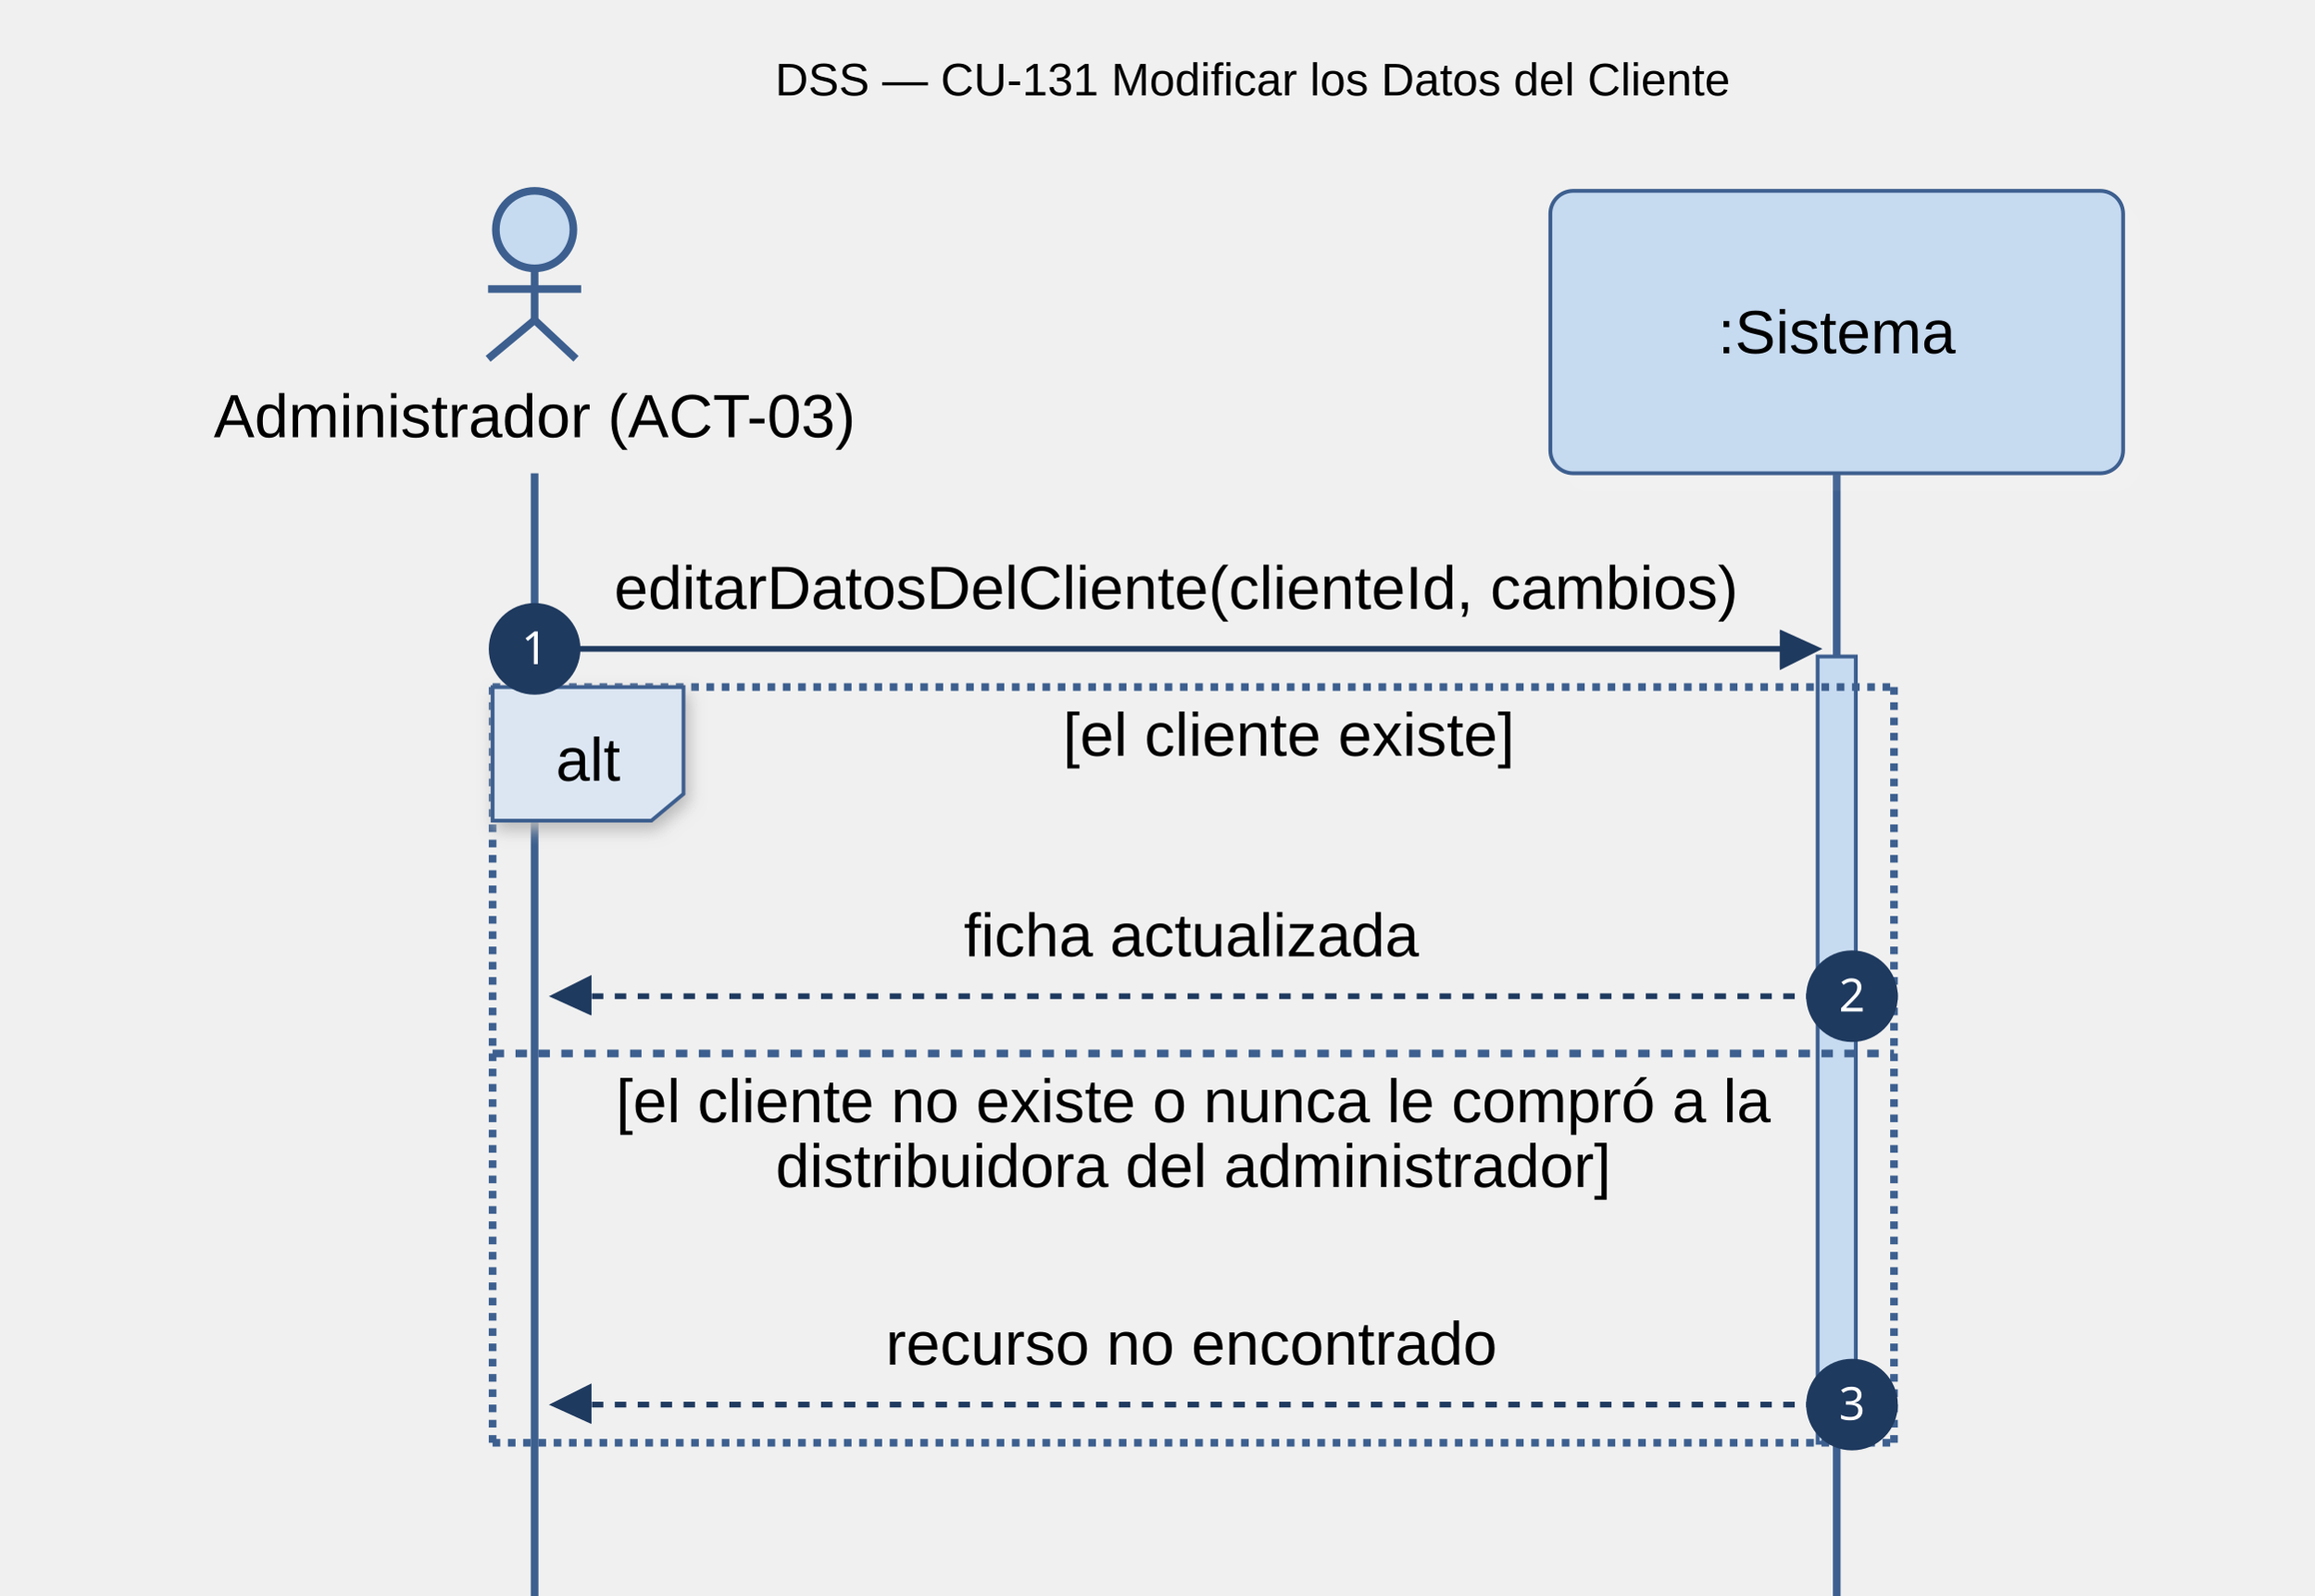
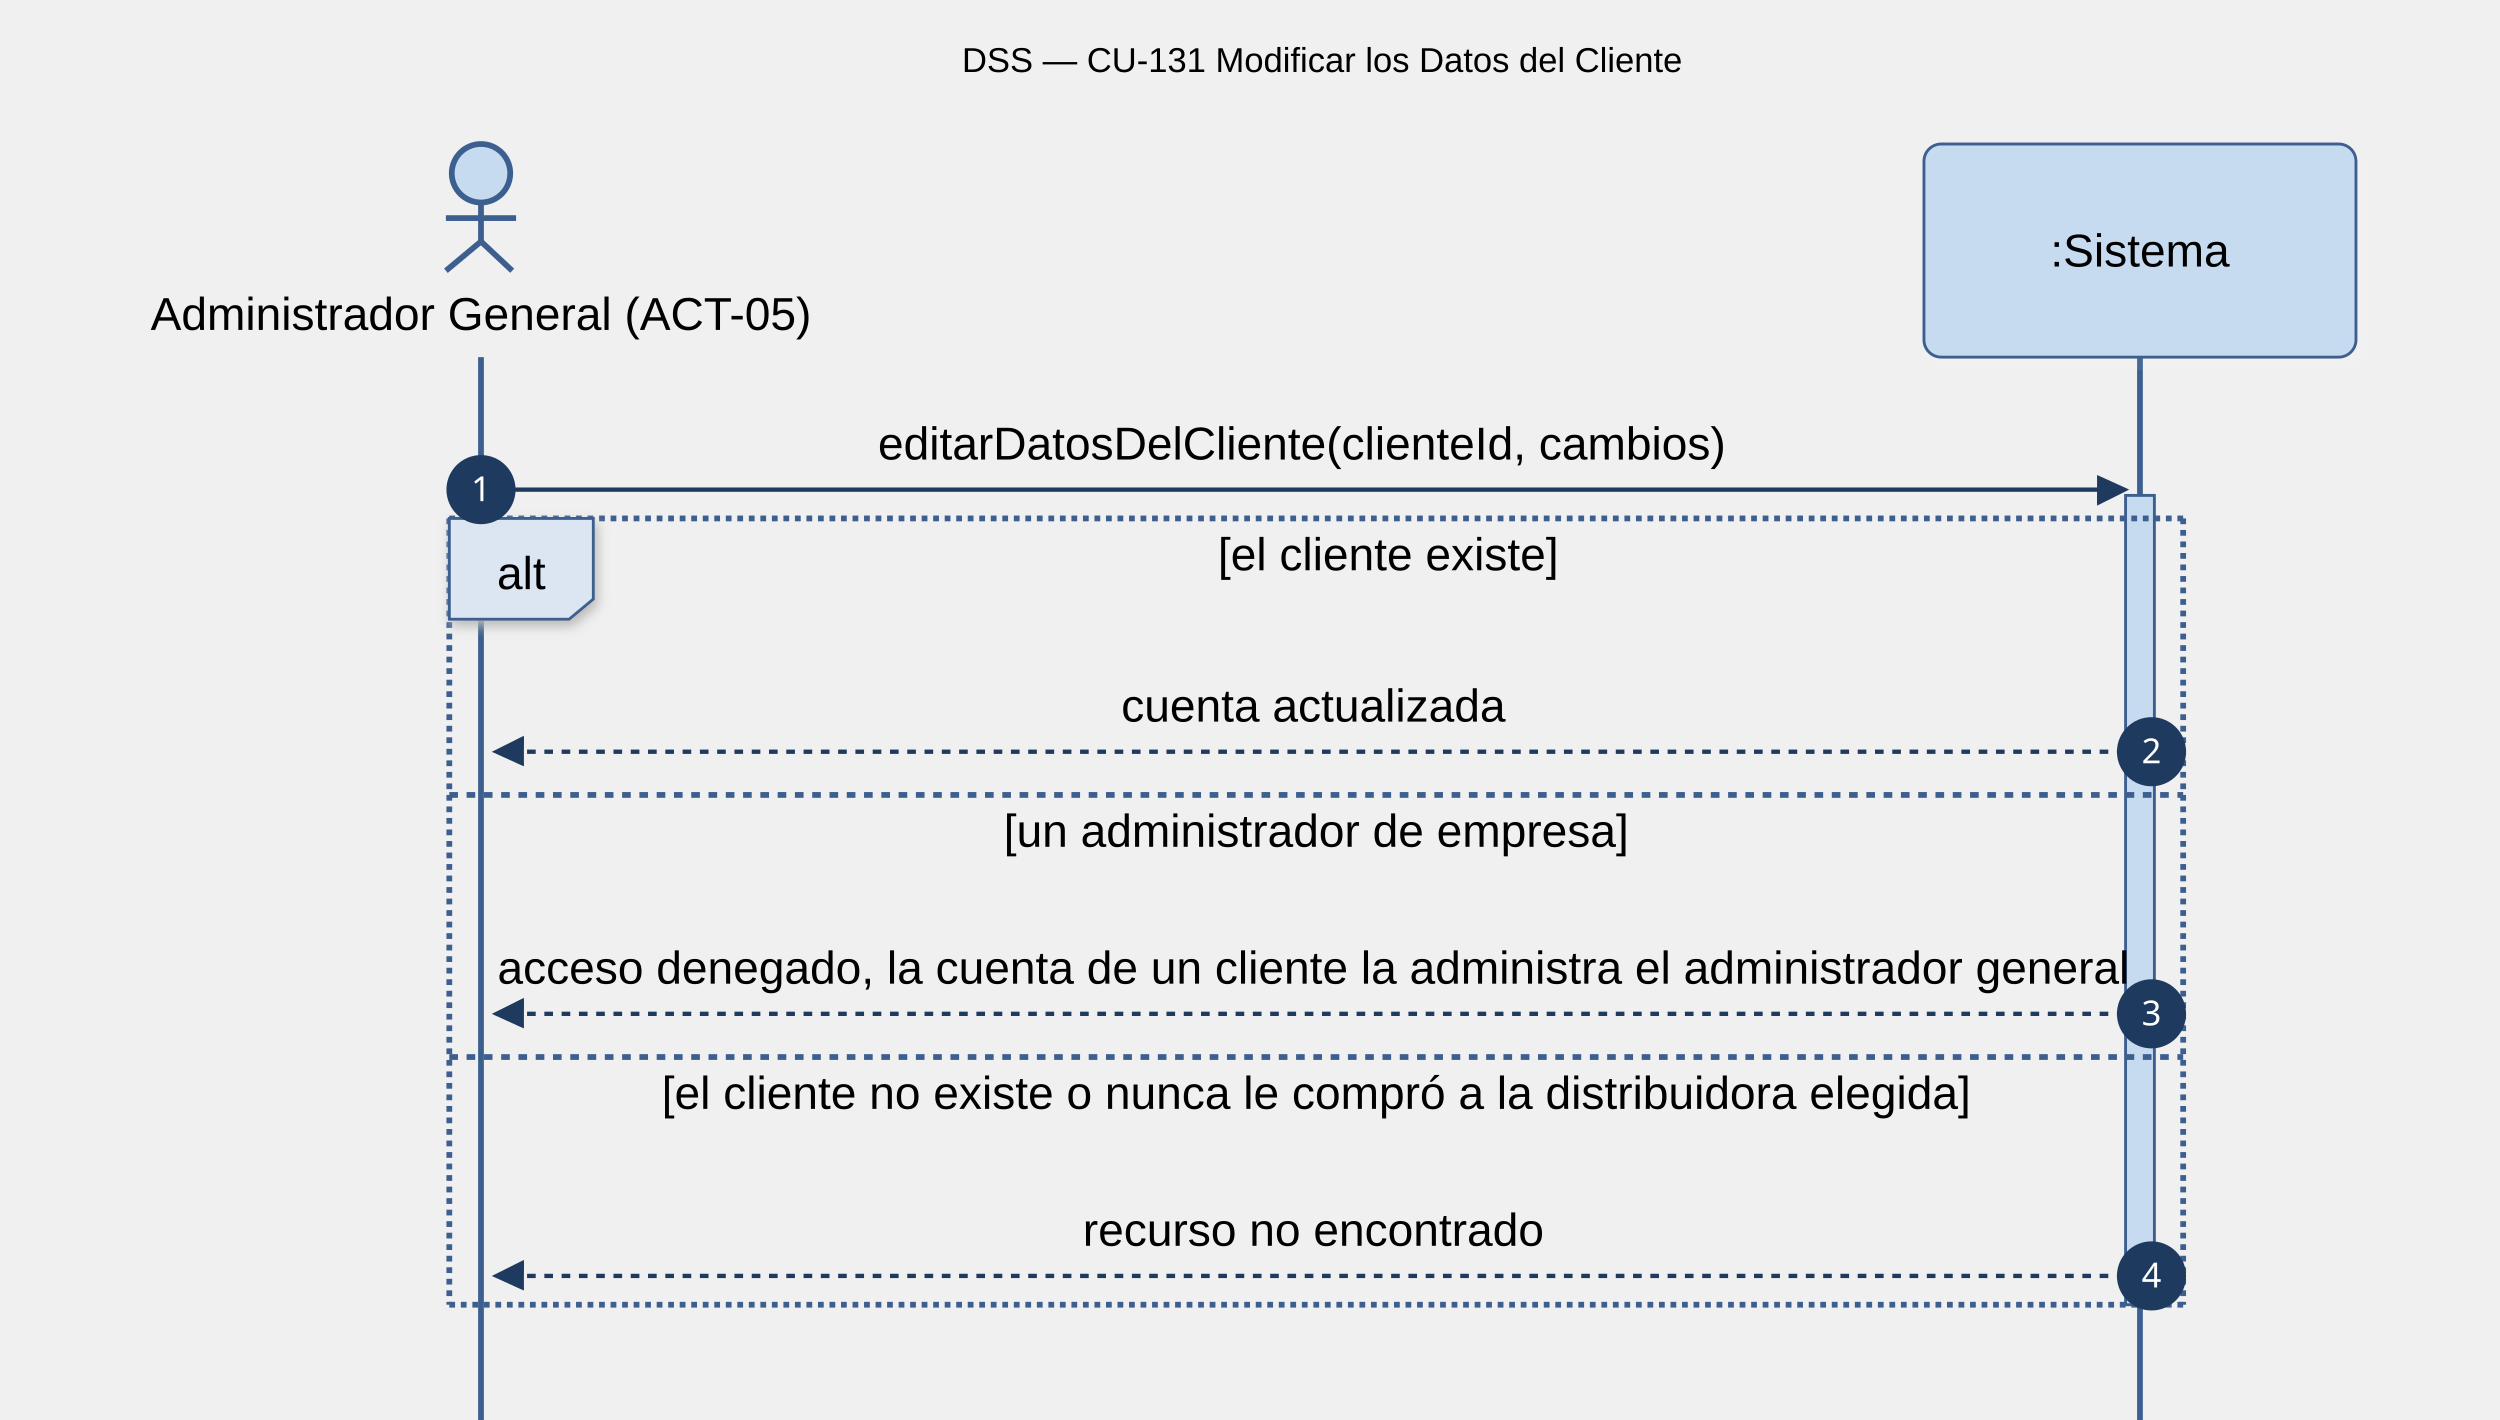
- <svg xmlns="http://www.w3.org/2000/svg" id="my-svg" width="100%" style="max-width: 606px; background-color: white;" viewBox="-50 -50 606 418" role="graphics-document document" aria-roledescription="sequence">
+ <svg xmlns="http://www.w3.org/2000/svg" id="my-svg" width="100%" style="max-width: 868px; background-color: white;" viewBox="-50 -50 868 493" role="graphics-document document" aria-roledescription="sequence">
  <g>
-     <line id="actor1" x1="431" y1="74" x2="431" y2="2000" class="actor-line 200" stroke-width="0.5px" stroke="#999" name="SIS" data-et="life-line" data-id="SIS" />
+     <line id="actor1" x1="693" y1="74" x2="693" y2="2000" class="actor-line 200" stroke-width="0.5px" stroke="#999" name="SIS" data-et="life-line" data-id="SIS" />
    <g id="root-1" data-look="neo" data-et="participant" data-type="participant" data-id="SIS">
-       <rect x="356" y="0" fill="#eaeaea" stroke="#666" width="150" height="74" name="SIS" rx="6" ry="6" class="actor actor-top" data-look="neo" filter="url(#my-svg-drop-shadow)" />
-       <text x="431" y="37" dominant-baseline="central" alignment-baseline="central" class="actor actor-box" style="text-anchor: middle; font-size: 16px; font-weight: 400;">
-         <tspan x="431" dy="0">:Sistema</tspan>
+       <rect x="618" y="0" fill="#eaeaea" stroke="#666" width="150" height="74" name="SIS" rx="6" ry="6" class="actor actor-top" data-look="neo" filter="url(#my-svg-drop-shadow)" />
+       <text x="693" y="37" dominant-baseline="central" alignment-baseline="central" class="actor actor-box" style="text-anchor: middle; font-size: 16px; font-weight: 400;">
+         <tspan x="693" dy="0">:Sistema</tspan>
      </text>
    </g>
  </g>
  <g>
-     <line id="actor0" x1="90" y1="74" x2="90" y2="2000" class="actor-line 200" stroke-width="0.5px" stroke="#999" name="ADM" data-et="life-line" data-id="ADM" />
+     <line id="actor0" x1="117" y1="74" x2="117" y2="2000" class="actor-line 200" stroke-width="0.5px" stroke="#999" name="ADM" data-et="life-line" data-id="ADM" />
  </g>
  <style>#my-svg{font-family:Arial,Helvetica,sans-serif;font-size:12px;fill:#000000;}@keyframes edge-animation-frame{from{stroke-dashoffset:0;}}@keyframes dash{to{stroke-dashoffset:0;}}#my-svg .edge-animation-slow{stroke-dasharray:9,5!important;stroke-dashoffset:900;animation:dash 50s linear infinite;stroke-linecap:round;}#my-svg .edge-animation-fast{stroke-dasharray:9,5!important;stroke-dashoffset:900;animation:dash 20s linear infinite;stroke-linecap:round;}#my-svg .error-icon{fill:hsl(31.429, 58.333%, 90.882%);}#my-svg .error-text{fill:rgb(9.688, 22.604, 36.812);stroke:rgb(9.688, 22.604, 36.812);}#my-svg .edge-thickness-normal{stroke-width:1px;}#my-svg .edge-thickness-thick{stroke-width:3.5px;}#my-svg .edge-pattern-solid{stroke-dasharray:0;}#my-svg .edge-thickness-invisible{stroke-width:0;fill:none;}#my-svg .edge-pattern-dashed{stroke-dasharray:3;}#my-svg .edge-pattern-dotted{stroke-dasharray:2;}#my-svg .marker{fill:#1F3A5F;stroke:#1F3A5F;}#my-svg .marker.cross{stroke:#1F3A5F;}#my-svg svg{font-family:Arial,Helvetica,sans-serif;font-size:12px;}#my-svg p{margin:0;}#my-svg .actor{stroke:#3C5F8F;fill:#C6DAF0;stroke-width:1;}#my-svg rect.actor.outer-path[data-look="neo"]{filter:drop-shadow( 1px 2px 2px rgba(185,185,185,1));}#my-svg rect.note[data-look="neo"]{stroke:#3C5F8F;fill:#FFFFFF;filter:drop-shadow( 1px 2px 2px rgba(185,185,185,1));}#my-svg text.actor&gt;tspan{fill:#000000;stroke:none;}#my-svg .actor-line{stroke:#3C5F8F;}#my-svg .innerArc{stroke-width:1.5;stroke-dasharray:none;}#my-svg .messageLine0{stroke-width:1.5;stroke-dasharray:none;stroke:#1F3A5F;}#my-svg .messageLine1{stroke-width:1.5;stroke-dasharray:2,2;stroke:#1F3A5F;}#my-svg [id$="-arrowhead"] path{fill:#1F3A5F;stroke:#1F3A5F;}#my-svg .sequenceNumber{fill:#FFFFFF;}#my-svg [id$="-sequencenumber"]{fill:#1F3A5F;}#my-svg [id$="-crosshead"] path{fill:#1F3A5F;stroke:#1F3A5F;}#my-svg .messageText{fill:#000000;stroke:none;}#my-svg .labelBox{stroke:#3C5F8F;fill:#DCE6F2;filter:drop-shadow( 1px 2px 2px rgba(185,185,185,1));}#my-svg .labelText,#my-svg .labelText&gt;tspan{fill:#000000;stroke:none;}#my-svg .loopText,#my-svg .loopText&gt;tspan{fill:#000000;stroke:none;}#my-svg .sectionTitle,#my-svg .sectionTitle&gt;tspan{fill:#000000;stroke:none;}#my-svg .loopLine{stroke-width:2px;stroke-dasharray:2,2;stroke:#3C5F8F;fill:#3C5F8F;}#my-svg .note{stroke:#3C5F8F;fill:#FFFFFF;}#my-svg .noteText,#my-svg .noteText&gt;tspan{fill:#000000;stroke:none;}#my-svg .activation0{fill:#C6DAF0;stroke:#3C5F8F;}#my-svg .activation1{fill:#C6DAF0;stroke:#3C5F8F;}#my-svg .activation2{fill:#C6DAF0;stroke:#3C5F8F;}#my-svg .actorPopupMenu{position:absolute;}#my-svg .actorPopupMenuPanel{position:absolute;fill:#C6DAF0;box-shadow:0px 8px 16px 0px rgba(0,0,0,0.2);filter:drop-shadow(3px 5px 2px rgb(0 0 0 / 0.4));}#my-svg .actor-man circle,#my-svg line{fill:#C6DAF0;stroke-width:2px;}#my-svg g rect.rect{filter:drop-shadow( 1px 2px 2px rgba(185,185,185,1));stroke:#3C5F8F;}#my-svg .node .neo-node{stroke:#3C5F8F;}#my-svg [data-look="neo"].node rect,#my-svg [data-look="neo"].cluster rect,#my-svg [data-look="neo"].node polygon{stroke:url(#my-svg-gradient);filter:drop-shadow( 1px 2px 2px rgba(185,185,185,1));}#my-svg [data-look="neo"].swimlane.cluster rect{filter:none;}#my-svg [data-look="neo"].node path{stroke:url(#my-svg-gradient);stroke-width:1px;}#my-svg [data-look="neo"].node .outer-path{filter:drop-shadow( 1px 2px 2px rgba(185,185,185,1));}#my-svg [data-look="neo"].node .neo-line path{stroke:#3C5F8F;filter:none;}#my-svg [data-look="neo"].node circle{stroke:url(#my-svg-gradient);filter:drop-shadow( 1px 2px 2px rgba(185,185,185,1));}#my-svg [data-look="neo"].node circle .state-start{fill:#000000;}#my-svg [data-look="neo"].icon-shape .icon{fill:url(#my-svg-gradient);filter:drop-shadow( 1px 2px 2px rgba(185,185,185,1));}#my-svg [data-look="neo"].icon-shape .icon-neo path{stroke:url(#my-svg-gradient);filter:drop-shadow( 1px 2px 2px rgba(185,185,185,1));}#my-svg :root{--mermaid-font-family:"trebuchet ms",verdana,arial,sans-serif;}</style>
  <g />
  <defs>
    <symbol id="my-svg-computer" width="24" height="24">
      <path transform="scale(.5)" d="M2 2v13h20v-13h-20zm18 11h-16v-9h16v9zm-10.228 6l.466-1h3.524l.467 1h-4.457zm14.228 3h-24l2-6h2.104l-1.33 4h18.45l-1.297-4h2.073l2 6zm-5-10h-14v-7h14v7z" />
    </symbol>
  </defs>
  <defs>
    <symbol id="my-svg-database" fill-rule="evenodd" clip-rule="evenodd">
      <path transform="scale(.5)" d="M12.258.001l.256.004.255.005.253.008.251.01.249.012.247.015.246.016.242.019.241.02.239.023.236.024.233.027.231.028.229.031.225.032.223.034.22.036.217.038.214.04.211.041.208.043.205.045.201.046.198.048.194.05.191.051.187.053.183.054.18.056.175.057.172.059.168.06.163.061.16.063.155.064.15.066.074.033.073.033.071.034.07.034.069.035.068.035.067.035.066.035.064.036.064.036.062.036.06.036.06.037.058.037.058.037.055.038.055.038.053.038.052.038.051.039.05.039.048.039.047.039.045.04.044.04.043.04.041.04.04.041.039.041.037.041.036.041.034.041.033.042.032.042.03.042.029.042.027.042.026.043.024.043.023.043.021.043.02.043.018.044.017.043.015.044.013.044.012.044.011.045.009.044.007.045.006.045.004.045.002.045.001.045v17l-.001.045-.002.045-.004.045-.006.045-.007.045-.009.044-.011.045-.012.044-.013.044-.015.044-.017.043-.018.044-.02.043-.021.043-.023.043-.024.043-.026.043-.027.042-.029.042-.03.042-.032.042-.033.042-.034.041-.036.041-.037.041-.039.041-.04.041-.041.04-.043.04-.044.04-.045.04-.047.039-.048.039-.05.039-.051.039-.052.038-.053.038-.055.038-.055.038-.058.037-.058.037-.06.037-.06.036-.062.036-.064.036-.064.036-.066.035-.067.035-.068.035-.069.035-.07.034-.071.034-.073.033-.074.033-.15.066-.155.064-.16.063-.163.061-.168.06-.172.059-.175.057-.18.056-.183.054-.187.053-.191.051-.194.05-.198.048-.201.046-.205.045-.208.043-.211.041-.214.04-.217.038-.22.036-.223.034-.225.032-.229.031-.231.028-.233.027-.236.024-.239.023-.241.02-.242.019-.246.016-.247.015-.249.012-.251.01-.253.008-.255.005-.256.004-.258.001-.258-.001-.256-.004-.255-.005-.253-.008-.251-.01-.249-.012-.247-.015-.245-.016-.243-.019-.241-.02-.238-.023-.236-.024-.234-.027-.231-.028-.228-.031-.226-.032-.223-.034-.22-.036-.217-.038-.214-.04-.211-.041-.208-.043-.204-.045-.201-.046-.198-.048-.195-.05-.19-.051-.187-.053-.184-.054-.179-.056-.176-.057-.172-.059-.167-.06-.164-.061-.159-.063-.155-.064-.151-.066-.074-.033-.072-.033-.072-.034-.07-.034-.069-.035-.068-.035-.067-.035-.066-.035-.064-.036-.063-.036-.062-.036-.061-.036-.06-.037-.058-.037-.057-.037-.056-.038-.055-.038-.053-.038-.052-.038-.051-.039-.049-.039-.049-.039-.046-.039-.046-.04-.044-.04-.043-.04-.041-.04-.04-.041-.039-.041-.037-.041-.036-.041-.034-.041-.033-.042-.032-.042-.03-.042-.029-.042-.027-.042-.026-.043-.024-.043-.023-.043-.021-.043-.02-.043-.018-.044-.017-.043-.015-.044-.013-.044-.012-.044-.011-.045-.009-.044-.007-.045-.006-.045-.004-.045-.002-.045-.001-.045v-17l.001-.045.002-.045.004-.045.006-.045.007-.045.009-.044.011-.045.012-.044.013-.044.015-.044.017-.043.018-.044.02-.043.021-.043.023-.043.024-.043.026-.043.027-.042.029-.042.03-.042.032-.042.033-.042.034-.041.036-.041.037-.041.039-.041.04-.041.041-.04.043-.04.044-.04.046-.04.046-.039.049-.039.049-.039.051-.039.052-.038.053-.038.055-.038.056-.038.057-.037.058-.037.06-.037.061-.036.062-.036.063-.036.064-.036.066-.035.067-.035.068-.035.069-.035.07-.034.072-.034.072-.033.074-.033.151-.066.155-.064.159-.063.164-.061.167-.06.172-.059.176-.057.179-.056.184-.054.187-.053.19-.051.195-.05.198-.048.201-.046.204-.045.208-.043.211-.041.214-.04.217-.038.22-.036.223-.034.226-.032.228-.031.231-.028.234-.027.236-.024.238-.023.241-.02.243-.019.245-.016.247-.015.249-.012.251-.01.253-.008.255-.005.256-.004.258-.001.258.001zm-9.258 20.499v.01l.001.021.003.021.004.022.005.021.006.022.007.022.009.023.01.022.011.023.012.023.013.023.015.023.016.024.017.023.018.024.019.024.021.024.022.025.023.024.024.025.052.049.056.05.061.051.066.051.07.051.075.051.079.052.084.052.088.052.092.052.097.052.102.051.105.052.11.052.114.051.119.051.123.051.127.05.131.05.135.05.139.048.144.049.147.047.152.047.155.047.16.045.163.045.167.043.171.043.176.041.178.041.183.039.187.039.19.037.194.035.197.035.202.033.204.031.209.03.212.029.216.027.219.025.222.024.226.021.23.02.233.018.236.016.24.015.243.012.246.01.249.008.253.005.256.004.259.001.26-.001.257-.004.254-.005.25-.008.247-.011.244-.012.241-.014.237-.016.233-.018.231-.021.226-.021.224-.024.22-.026.216-.027.212-.028.21-.031.205-.031.202-.034.198-.034.194-.036.191-.037.187-.039.183-.04.179-.04.175-.042.172-.043.168-.044.163-.045.16-.046.155-.046.152-.047.148-.048.143-.049.139-.049.136-.05.131-.05.126-.05.123-.051.118-.052.114-.051.11-.052.106-.052.101-.052.096-.052.092-.052.088-.053.083-.051.079-.052.074-.052.07-.051.065-.051.06-.051.056-.05.051-.05.023-.024.023-.025.021-.024.02-.024.019-.024.018-.024.017-.024.015-.023.014-.024.013-.023.012-.023.01-.023.01-.022.008-.022.006-.022.006-.022.004-.022.004-.021.001-.021.001-.021v-4.127l-.077.055-.08.053-.083.054-.085.053-.087.052-.09.052-.093.051-.095.05-.097.05-.1.049-.102.049-.105.048-.106.047-.109.047-.111.046-.114.045-.115.045-.118.044-.12.043-.122.042-.124.042-.126.041-.128.04-.13.04-.132.038-.134.038-.135.037-.138.037-.139.035-.142.035-.143.034-.144.033-.147.032-.148.031-.15.03-.151.03-.153.029-.154.027-.156.027-.158.026-.159.025-.161.024-.162.023-.163.022-.165.021-.166.02-.167.019-.169.018-.169.017-.171.016-.173.015-.173.014-.175.013-.175.012-.177.011-.178.01-.179.008-.179.008-.181.006-.182.005-.182.004-.184.003-.184.002h-.37l-.184-.002-.184-.003-.182-.004-.182-.005-.181-.006-.179-.008-.179-.008-.178-.01-.176-.011-.176-.012-.175-.013-.173-.014-.172-.015-.171-.016-.17-.017-.169-.018-.167-.019-.166-.02-.165-.021-.163-.022-.162-.023-.161-.024-.159-.025-.157-.026-.156-.027-.155-.027-.153-.029-.151-.03-.15-.03-.148-.031-.146-.032-.145-.033-.143-.034-.141-.035-.14-.035-.137-.037-.136-.037-.134-.038-.132-.038-.13-.04-.128-.04-.126-.041-.124-.042-.122-.042-.12-.044-.117-.043-.116-.045-.113-.045-.112-.046-.109-.047-.106-.047-.105-.048-.102-.049-.1-.049-.097-.05-.095-.05-.093-.052-.09-.051-.087-.052-.085-.053-.083-.054-.08-.054-.077-.054v4.127zm0-5.654v.011l.001.021.003.021.004.021.005.022.006.022.007.022.009.022.01.022.011.023.012.023.013.023.015.024.016.023.017.024.018.024.019.024.021.024.022.024.023.025.024.024.052.05.056.05.061.05.066.051.07.051.075.052.079.051.084.052.088.052.092.052.097.052.102.052.105.052.11.051.114.051.119.052.123.05.127.051.131.05.135.049.139.049.144.048.147.048.152.047.155.046.16.045.163.045.167.044.171.042.176.042.178.04.183.04.187.038.19.037.194.036.197.034.202.033.204.032.209.03.212.028.216.027.219.025.222.024.226.022.23.02.233.018.236.016.24.014.243.012.246.01.249.008.253.006.256.003.259.001.26-.001.257-.003.254-.006.25-.008.247-.01.244-.012.241-.015.237-.016.233-.018.231-.02.226-.022.224-.024.22-.025.216-.027.212-.029.21-.03.205-.032.202-.033.198-.035.194-.036.191-.037.187-.039.183-.039.179-.041.175-.042.172-.043.168-.044.163-.045.16-.045.155-.047.152-.047.148-.048.143-.048.139-.05.136-.049.131-.05.126-.051.123-.051.118-.051.114-.052.11-.052.106-.052.101-.052.096-.052.092-.052.088-.052.083-.052.079-.052.074-.051.07-.052.065-.051.06-.05.056-.051.051-.049.023-.025.023-.024.021-.025.02-.024.019-.024.018-.024.017-.024.015-.023.014-.023.013-.024.012-.022.01-.023.01-.023.008-.022.006-.022.006-.022.004-.021.004-.022.001-.021.001-.021v-4.139l-.077.054-.08.054-.083.054-.085.052-.087.053-.09.051-.093.051-.095.051-.097.05-.1.049-.102.049-.105.048-.106.047-.109.047-.111.046-.114.045-.115.044-.118.044-.12.044-.122.042-.124.042-.126.041-.128.04-.13.039-.132.039-.134.038-.135.037-.138.036-.139.036-.142.035-.143.033-.144.033-.147.033-.148.031-.15.03-.151.03-.153.028-.154.028-.156.027-.158.026-.159.025-.161.024-.162.023-.163.022-.165.021-.166.02-.167.019-.169.018-.169.017-.171.016-.173.015-.173.014-.175.013-.175.012-.177.011-.178.009-.179.009-.179.007-.181.007-.182.005-.182.004-.184.003-.184.002h-.37l-.184-.002-.184-.003-.182-.004-.182-.005-.181-.007-.179-.007-.179-.009-.178-.009-.176-.011-.176-.012-.175-.013-.173-.014-.172-.015-.171-.016-.17-.017-.169-.018-.167-.019-.166-.02-.165-.021-.163-.022-.162-.023-.161-.024-.159-.025-.157-.026-.156-.027-.155-.028-.153-.028-.151-.03-.15-.03-.148-.031-.146-.033-.145-.033-.143-.033-.141-.035-.14-.036-.137-.036-.136-.037-.134-.038-.132-.039-.13-.039-.128-.04-.126-.041-.124-.042-.122-.043-.12-.043-.117-.044-.116-.044-.113-.046-.112-.046-.109-.046-.106-.047-.105-.048-.102-.049-.1-.049-.097-.05-.095-.051-.093-.051-.09-.051-.087-.053-.085-.052-.083-.054-.08-.054-.077-.054v4.139zm0-5.666v.011l.001.02.003.022.004.021.005.022.006.021.007.022.009.023.01.022.011.023.012.023.013.023.015.023.016.024.017.024.018.023.019.024.021.025.022.024.023.024.024.025.052.05.056.05.061.05.066.051.07.051.075.052.079.051.084.052.088.052.092.052.097.052.102.052.105.051.11.052.114.051.119.051.123.051.127.05.131.05.135.05.139.049.144.048.147.048.152.047.155.046.16.045.163.045.167.043.171.043.176.042.178.04.183.04.187.038.19.037.194.036.197.034.202.033.204.032.209.03.212.028.216.027.219.025.222.024.226.021.23.02.233.018.236.017.24.014.243.012.246.01.249.008.253.006.256.003.259.001.26-.001.257-.003.254-.006.25-.008.247-.01.244-.013.241-.014.237-.016.233-.018.231-.02.226-.022.224-.024.22-.025.216-.027.212-.029.21-.03.205-.032.202-.033.198-.035.194-.036.191-.037.187-.039.183-.039.179-.041.175-.042.172-.043.168-.044.163-.045.16-.045.155-.047.152-.047.148-.048.143-.049.139-.049.136-.049.131-.051.126-.05.123-.051.118-.052.114-.051.11-.052.106-.052.101-.052.096-.052.092-.052.088-.052.083-.052.079-.052.074-.052.07-.051.065-.051.06-.051.056-.05.051-.049.023-.025.023-.025.021-.024.02-.024.019-.024.018-.024.017-.024.015-.023.014-.024.013-.023.012-.023.01-.022.01-.023.008-.022.006-.022.006-.022.004-.022.004-.021.001-.021.001-.021v-4.153l-.077.054-.08.054-.083.053-.085.053-.087.053-.09.051-.093.051-.095.051-.097.05-.1.049-.102.048-.105.048-.106.048-.109.046-.111.046-.114.046-.115.044-.118.044-.12.043-.122.043-.124.042-.126.041-.128.04-.13.039-.132.039-.134.038-.135.037-.138.036-.139.036-.142.034-.143.034-.144.033-.147.032-.148.032-.15.03-.151.03-.153.028-.154.028-.156.027-.158.026-.159.024-.161.024-.162.023-.163.023-.165.021-.166.02-.167.019-.169.018-.169.017-.171.016-.173.015-.173.014-.175.013-.175.012-.177.01-.178.01-.179.009-.179.007-.181.006-.182.006-.182.004-.184.003-.184.001-.185.001-.185-.001-.184-.001-.184-.003-.182-.004-.182-.006-.181-.006-.179-.007-.179-.009-.178-.01-.176-.01-.176-.012-.175-.013-.173-.014-.172-.015-.171-.016-.17-.017-.169-.018-.167-.019-.166-.02-.165-.021-.163-.023-.162-.023-.161-.024-.159-.024-.157-.026-.156-.027-.155-.028-.153-.028-.151-.03-.15-.03-.148-.032-.146-.032-.145-.033-.143-.034-.141-.034-.14-.036-.137-.036-.136-.037-.134-.038-.132-.039-.13-.039-.128-.041-.126-.041-.124-.041-.122-.043-.12-.043-.117-.044-.116-.044-.113-.046-.112-.046-.109-.046-.106-.048-.105-.048-.102-.048-.1-.05-.097-.049-.095-.051-.093-.051-.09-.052-.087-.052-.085-.053-.083-.053-.08-.054-.077-.054v4.153zm8.74-8.179l-.257.004-.254.005-.25.008-.247.011-.244.012-.241.014-.237.016-.233.018-.231.021-.226.022-.224.023-.22.026-.216.027-.212.028-.21.031-.205.032-.202.033-.198.034-.194.036-.191.038-.187.038-.183.04-.179.041-.175.042-.172.043-.168.043-.163.045-.16.046-.155.046-.152.048-.148.048-.143.048-.139.049-.136.05-.131.05-.126.051-.123.051-.118.051-.114.052-.11.052-.106.052-.101.052-.096.052-.092.052-.088.052-.083.052-.079.052-.074.051-.07.052-.065.051-.06.05-.056.05-.051.05-.023.025-.023.024-.021.024-.02.025-.019.024-.018.024-.017.023-.015.024-.014.023-.013.023-.012.023-.01.023-.01.022-.008.022-.006.023-.006.021-.004.022-.004.021-.001.021-.001.021.001.021.001.021.004.021.004.022.006.021.006.023.008.022.01.022.01.023.012.023.013.023.014.023.015.024.017.023.018.024.019.024.02.025.021.024.023.024.023.025.051.05.056.05.06.05.065.051.07.052.074.051.079.052.083.052.088.052.092.052.096.052.101.052.106.052.11.052.114.052.118.051.123.051.126.051.131.05.136.05.139.049.143.048.148.048.152.048.155.046.16.046.163.045.168.043.172.043.175.042.179.041.183.04.187.038.191.038.194.036.198.034.202.033.205.032.21.031.212.028.216.027.22.026.224.023.226.022.231.021.233.018.237.016.241.014.244.012.247.011.25.008.254.005.257.004.26.001.26-.001.257-.004.254-.005.25-.008.247-.011.244-.012.241-.014.237-.016.233-.018.231-.021.226-.022.224-.023.22-.026.216-.027.212-.028.21-.031.205-.032.202-.033.198-.034.194-.036.191-.038.187-.038.183-.04.179-.041.175-.042.172-.043.168-.043.163-.045.16-.046.155-.046.152-.048.148-.048.143-.048.139-.049.136-.05.131-.05.126-.051.123-.051.118-.051.114-.052.11-.052.106-.052.101-.052.096-.052.092-.052.088-.052.083-.052.079-.052.074-.051.07-.052.065-.051.06-.05.056-.05.051-.05.023-.025.023-.024.021-.024.02-.025.019-.024.018-.024.017-.023.015-.024.014-.023.013-.023.012-.023.01-.023.01-.022.008-.022.006-.023.006-.021.004-.022.004-.021.001-.021.001-.021-.001-.021-.001-.021-.004-.021-.004-.022-.006-.021-.006-.023-.008-.022-.01-.022-.01-.023-.012-.023-.013-.023-.014-.023-.015-.024-.017-.023-.018-.024-.019-.024-.02-.025-.021-.024-.023-.024-.023-.025-.051-.05-.056-.05-.06-.05-.065-.051-.07-.052-.074-.051-.079-.052-.083-.052-.088-.052-.092-.052-.096-.052-.101-.052-.106-.052-.11-.052-.114-.052-.118-.051-.123-.051-.126-.051-.131-.05-.136-.05-.139-.049-.143-.048-.148-.048-.152-.048-.155-.046-.16-.046-.163-.045-.168-.043-.172-.043-.175-.042-.179-.041-.183-.04-.187-.038-.191-.038-.194-.036-.198-.034-.202-.033-.205-.032-.21-.031-.212-.028-.216-.027-.22-.026-.224-.023-.226-.022-.231-.021-.233-.018-.237-.016-.241-.014-.244-.012-.247-.011-.25-.008-.254-.005-.257-.004-.26-.001-.26.001z" />
    </symbol>
  </defs>
  <defs>
    <symbol id="my-svg-clock" width="24" height="24">
      <path transform="scale(.5)" d="M12 2c5.514 0 10 4.486 10 10s-4.486 10-10 10-10-4.486-10-10 4.486-10 10-10zm0-2c-6.627 0-12 5.373-12 12s5.373 12 12 12 12-5.373 12-12-5.373-12-12-12zm5.848 12.459c.202.038.202.333.001.372-1.907.361-6.045 1.111-6.547 1.111-.719 0-1.301-.582-1.301-1.301 0-.512.77-5.447 1.125-7.445.034-.192.312-.181.343.014l.985 6.238 5.394 1.011z" />
    </symbol>
  </defs>
  <defs>
    <marker id="my-svg-arrowhead" refX="7.9" refY="5" markerUnits="userSpaceOnUse" markerWidth="12" markerHeight="12" orient="auto-start-reverse">
      <path d="M -1 0 L 10 5 L 0 10 z" />
    </marker>
  </defs>
  <defs>
    <marker id="my-svg-crosshead" markerWidth="15" markerHeight="8" orient="auto" refX="4" refY="4.5">
      <path fill="none" stroke="#000000" stroke-width="1pt" d="M 1,2 L 6,7 M 6,2 L 1,7" style="stroke-dasharray: 0, 0;" />
    </marker>
  </defs>
  <defs>
    <marker id="my-svg-filled-head" refX="15.5" refY="7" markerWidth="20" markerHeight="28" orient="auto">
      <path d="M 18,7 L9,13 L14,7 L9,1 Z" />
    </marker>
  </defs>
  <defs>
    <marker id="my-svg-sequencenumber" refX="15" refY="15" markerWidth="60" markerHeight="40" orient="auto">
      <circle cx="15" cy="15" r="6" />
    </marker>
  </defs>
  <defs>
    <marker id="my-svg-solidTopArrowHead" refX="7.9" refY="7.25" markerUnits="userSpaceOnUse" markerWidth="12" markerHeight="12" orient="auto-start-reverse">
      <path d="M 0 0 L 10 8 L 0 8 z" />
    </marker>
  </defs>
  <defs>
    <marker id="my-svg-solidBottomArrowHead" refX="7.9" refY="0.75" markerUnits="userSpaceOnUse" markerWidth="12" markerHeight="12" orient="auto-start-reverse">
      <path d="M 0 0 L 10 0 L 0 8 z" />
    </marker>
  </defs>
  <defs>
    <marker id="my-svg-stickTopArrowHead" refX="7.5" refY="7" markerUnits="userSpaceOnUse" markerWidth="12" markerHeight="12" orient="auto-start-reverse">
      <path d="M 0 0 L 7 7" stroke="black" stroke-width="1.5" fill="none" />
    </marker>
  </defs>
  <defs>
    <marker id="my-svg-stickBottomArrowHead" refX="7.5" refY="0" markerUnits="userSpaceOnUse" markerWidth="12" markerHeight="12" orient="auto-start-reverse">
      <path d="M 0 7 L 7 0" stroke="black" stroke-width="1.5" fill="none" />
    </marker>
  </defs>
  <defs>
    <filter id="my-svg-drop-shadow" height="130%" width="130%">
      <feDropShadow dx="4" dy="4" stdDeviation="0" flood-opacity="0.06" flood-color="#FFFFFF" />
    </filter>
  </defs>
  <g>
-     <rect x="426" y="122" fill="#EDF2AE" stroke="#666" width="10" height="206" class="activation0" data-look="neo" />
+     <rect x="688" y="122" fill="#EDF2AE" stroke="#666" width="10" height="281" class="activation0" data-look="neo" />
  </g>
-   <g data-et="control-structure" data-id="i7">
-     <line x1="79" y1="130" x2="446" y2="130" class="loopLine" />
-     <line x1="446" y1="130" x2="446" y2="328" class="loopLine" />
-     <line x1="79" y1="328" x2="446" y2="328" class="loopLine" />
-     <line x1="79" y1="130" x2="79" y2="328" class="loopLine" />
-     <line x1="79" y1="226" x2="446" y2="226" class="loopLine" style="stroke-dasharray: 3, 3;" />
-     <polygon points="79,130 129,130 129,158 120.6,165 79,165" class="labelBox" />
-     <text x="104" y="150" text-anchor="middle" dominant-baseline="middle" alignment-baseline="middle" class="labelText" style="font-size: 16px; font-weight: 400;">alt</text>
-     <text x="287.5" y="148" text-anchor="middle" class="loopText" style="font-size: 16px; font-weight: 400;">
-       <tspan x="287.5">[el cliente existe]</tspan>
+   <g data-et="control-structure" data-id="i9">
+     <line x1="106" y1="130" x2="708" y2="130" class="loopLine" />
+     <line x1="708" y1="130" x2="708" y2="403" class="loopLine" />
+     <line x1="106" y1="403" x2="708" y2="403" class="loopLine" />
+     <line x1="106" y1="130" x2="106" y2="403" class="loopLine" />
+     <line x1="106" y1="226" x2="708" y2="226" class="loopLine" style="stroke-dasharray: 3, 3;" />
+     <line x1="106" y1="317" x2="708" y2="317" class="loopLine" style="stroke-dasharray: 3, 3;" />
+     <polygon points="106,130 156,130 156,158 147.6,165 106,165" class="labelBox" />
+     <text x="131" y="150" text-anchor="middle" dominant-baseline="middle" alignment-baseline="middle" class="labelText" style="font-size: 16px; font-weight: 400;">alt</text>
+     <text x="432" y="148" text-anchor="middle" class="loopText" style="font-size: 16px; font-weight: 400;">
+       <tspan x="432">[el cliente existe]</tspan>
    </text>
-     <text x="262.5" y="244" text-anchor="middle" class="sectionTitle" style="font-size: 16px; font-weight: 400;">[el cliente no existe o nunca le compró a la</text>
-     <text x="262.5" y="261" text-anchor="middle" class="sectionTitle" style="font-size: 16px; font-weight: 400;">distribuidora del administrador]</text>
+     <text x="407" y="244" text-anchor="middle" class="sectionTitle" style="font-size: 16px; font-weight: 400;">[un administrador de empresa]</text>
+     <text x="407" y="335" text-anchor="middle" class="sectionTitle" style="font-size: 16px; font-weight: 400;">[el cliente no existe o nunca le compró a la distribuidora elegida]</text>
  </g>
  <g class="actor-man actor-top" name="ADM" data-et="participant" data-type="actor" data-id="ADM" style="stroke: rgb(60, 95, 143);">
-     <line id="actor-man-torso0" x1="90" y1="20.308" x2="90" y2="33.846" />
-     <line id="actor-man-arms0" x1="77.815" y1="25.723" x2="102.185" y2="25.723" />
-     <line x1="77.815" y1="44" x2="90" y2="33.846" />
-     <line x1="90" y1="33.846" x2="100.831" y2="44" />
-     <circle cx="90" cy="10.154" r="10.154" width="180" height="74" />
-     <text x="90" y="59" dominant-baseline="central" alignment-baseline="central" class="actor actor-man" style="text-anchor: middle; font-size: 16px; font-weight: 400;">
-       <tspan x="90" dy="0">Administrador (ACT-03)</tspan>
+     <line id="actor-man-torso0" x1="117" y1="20.308" x2="117" y2="33.846" />
+     <line id="actor-man-arms0" x1="104.815" y1="25.723" x2="129.185" y2="25.723" />
+     <line x1="104.815" y1="44" x2="117" y2="33.846" />
+     <line x1="117" y1="33.846" x2="127.831" y2="44" />
+     <circle cx="117" cy="10.154" r="10.154" width="234" height="74" />
+     <text x="117" y="59" dominant-baseline="central" alignment-baseline="central" class="actor actor-man" style="text-anchor: middle; font-size: 16px; font-weight: 400;">
+       <tspan x="117" dy="0">Administrador General (ACT-05)</tspan>
    </text>
  </g>
-   <text x="258" y="89" text-anchor="middle" dominant-baseline="middle" alignment-baseline="middle" class="messageText" dy="1em" style="font-size: 16px; font-weight: 400;">editarDatosDelCliente(clienteId, cambios)</text>
-   <line x1="97" y1="120" x2="424" y2="120" class="messageLine0" data-et="message" data-id="i1" data-from="ADM" data-to="SIS" stroke-width="2" stroke="none" marker-end="url(#my-svg-arrowhead)" style="fill: none;" />
-   <line x1="90" y1="120" x2="90" y2="120" stroke-width="0" marker-start="url(#my-svg-sequencenumber)" />
-   <text x="90" y="124" font-family="sans-serif" font-size="12px" text-anchor="middle" class="sequenceNumber">1</text>
-   <text x="262" y="180" text-anchor="middle" dominant-baseline="middle" alignment-baseline="middle" class="messageText" dy="1em" style="font-size: 16px; font-weight: 400;">ficha actualizada</text>
-   <line x1="432" y1="211" x2="97" y2="211" class="messageLine1" data-et="message" data-id="i4" data-from="SIS" data-to="ADM" stroke-width="2" stroke="none" marker-end="url(#my-svg-arrowhead)" style="stroke-dasharray: 3, 3; fill: none;" />
-   <line x1="435" y1="211" x2="435" y2="211" stroke-width="0" marker-start="url(#my-svg-sequencenumber)" />
-   <text x="435" y="215" font-family="sans-serif" font-size="12px" text-anchor="middle" class="sequenceNumber">2</text>
-   <text x="262" y="287" text-anchor="middle" dominant-baseline="middle" alignment-baseline="middle" class="messageText" dy="1em" style="font-size: 16px; font-weight: 400;">recurso no encontrado</text>
-   <line x1="432" y1="318" x2="97" y2="318" class="messageLine1" data-et="message" data-id="i6" data-from="SIS" data-to="ADM" stroke-width="2" stroke="none" marker-end="url(#my-svg-arrowhead)" style="stroke-dasharray: 3, 3; fill: none;" />
-   <line x1="435" y1="318" x2="435" y2="318" stroke-width="0" marker-start="url(#my-svg-sequencenumber)" />
-   <text x="435" y="322" font-family="sans-serif" font-size="12px" text-anchor="middle" class="sequenceNumber">3</text>
-   <text x="153" y="-25">DSS — CU-131 Modificar los Datos del Cliente</text>
+   <text x="402" y="89" text-anchor="middle" dominant-baseline="middle" alignment-baseline="middle" class="messageText" dy="1em" style="font-size: 16px; font-weight: 400;">editarDatosDelCliente(clienteId, cambios)</text>
+   <line x1="124" y1="120" x2="686" y2="120" class="messageLine0" data-et="message" data-id="i1" data-from="ADM" data-to="SIS" stroke-width="2" stroke="none" marker-end="url(#my-svg-arrowhead)" style="fill: none;" />
+   <line x1="117" y1="120" x2="117" y2="120" stroke-width="0" marker-start="url(#my-svg-sequencenumber)" />
+   <text x="117" y="124" font-family="sans-serif" font-size="12px" text-anchor="middle" class="sequenceNumber">1</text>
+   <text x="406" y="180" text-anchor="middle" dominant-baseline="middle" alignment-baseline="middle" class="messageText" dy="1em" style="font-size: 16px; font-weight: 400;">cuenta actualizada</text>
+   <line x1="694" y1="211" x2="124" y2="211" class="messageLine1" data-et="message" data-id="i4" data-from="SIS" data-to="ADM" stroke-width="2" stroke="none" marker-end="url(#my-svg-arrowhead)" style="stroke-dasharray: 3, 3; fill: none;" />
+   <line x1="697" y1="211" x2="697" y2="211" stroke-width="0" marker-start="url(#my-svg-sequencenumber)" />
+   <text x="697" y="215" font-family="sans-serif" font-size="12px" text-anchor="middle" class="sequenceNumber">2</text>
+   <text x="406" y="271" text-anchor="middle" dominant-baseline="middle" alignment-baseline="middle" class="messageText" dy="1em" style="font-size: 16px; font-weight: 400;">acceso denegado, la cuenta de un cliente la administra el administrador general</text>
+   <line x1="694" y1="302" x2="124" y2="302" class="messageLine1" data-et="message" data-id="i6" data-from="SIS" data-to="ADM" stroke-width="2" stroke="none" marker-end="url(#my-svg-arrowhead)" style="stroke-dasharray: 3, 3; fill: none;" />
+   <line x1="697" y1="302" x2="697" y2="302" stroke-width="0" marker-start="url(#my-svg-sequencenumber)" />
+   <text x="697" y="306" font-family="sans-serif" font-size="12px" text-anchor="middle" class="sequenceNumber">3</text>
+   <text x="406" y="362" text-anchor="middle" dominant-baseline="middle" alignment-baseline="middle" class="messageText" dy="1em" style="font-size: 16px; font-weight: 400;">recurso no encontrado</text>
+   <line x1="694" y1="393" x2="124" y2="393" class="messageLine1" data-et="message" data-id="i8" data-from="SIS" data-to="ADM" stroke-width="2" stroke="none" marker-end="url(#my-svg-arrowhead)" style="stroke-dasharray: 3, 3; fill: none;" />
+   <line x1="697" y1="393" x2="697" y2="393" stroke-width="0" marker-start="url(#my-svg-sequencenumber)" />
+   <text x="697" y="397" font-family="sans-serif" font-size="12px" text-anchor="middle" class="sequenceNumber">4</text>
+   <text x="284" y="-25">DSS — CU-131 Modificar los Datos del Cliente</text>
</svg>
